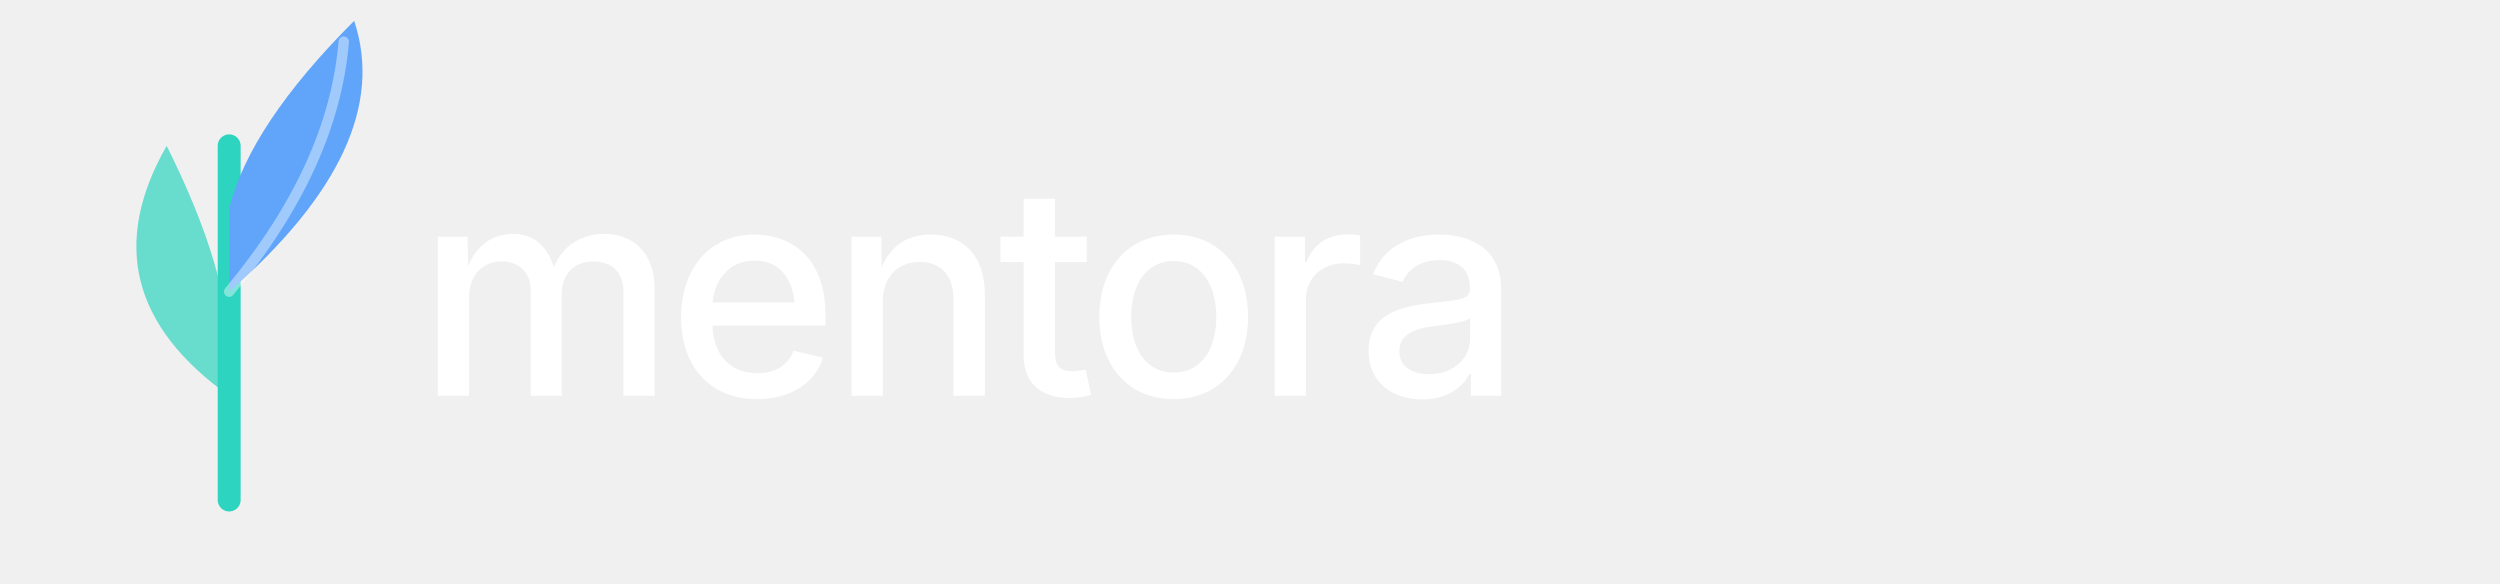
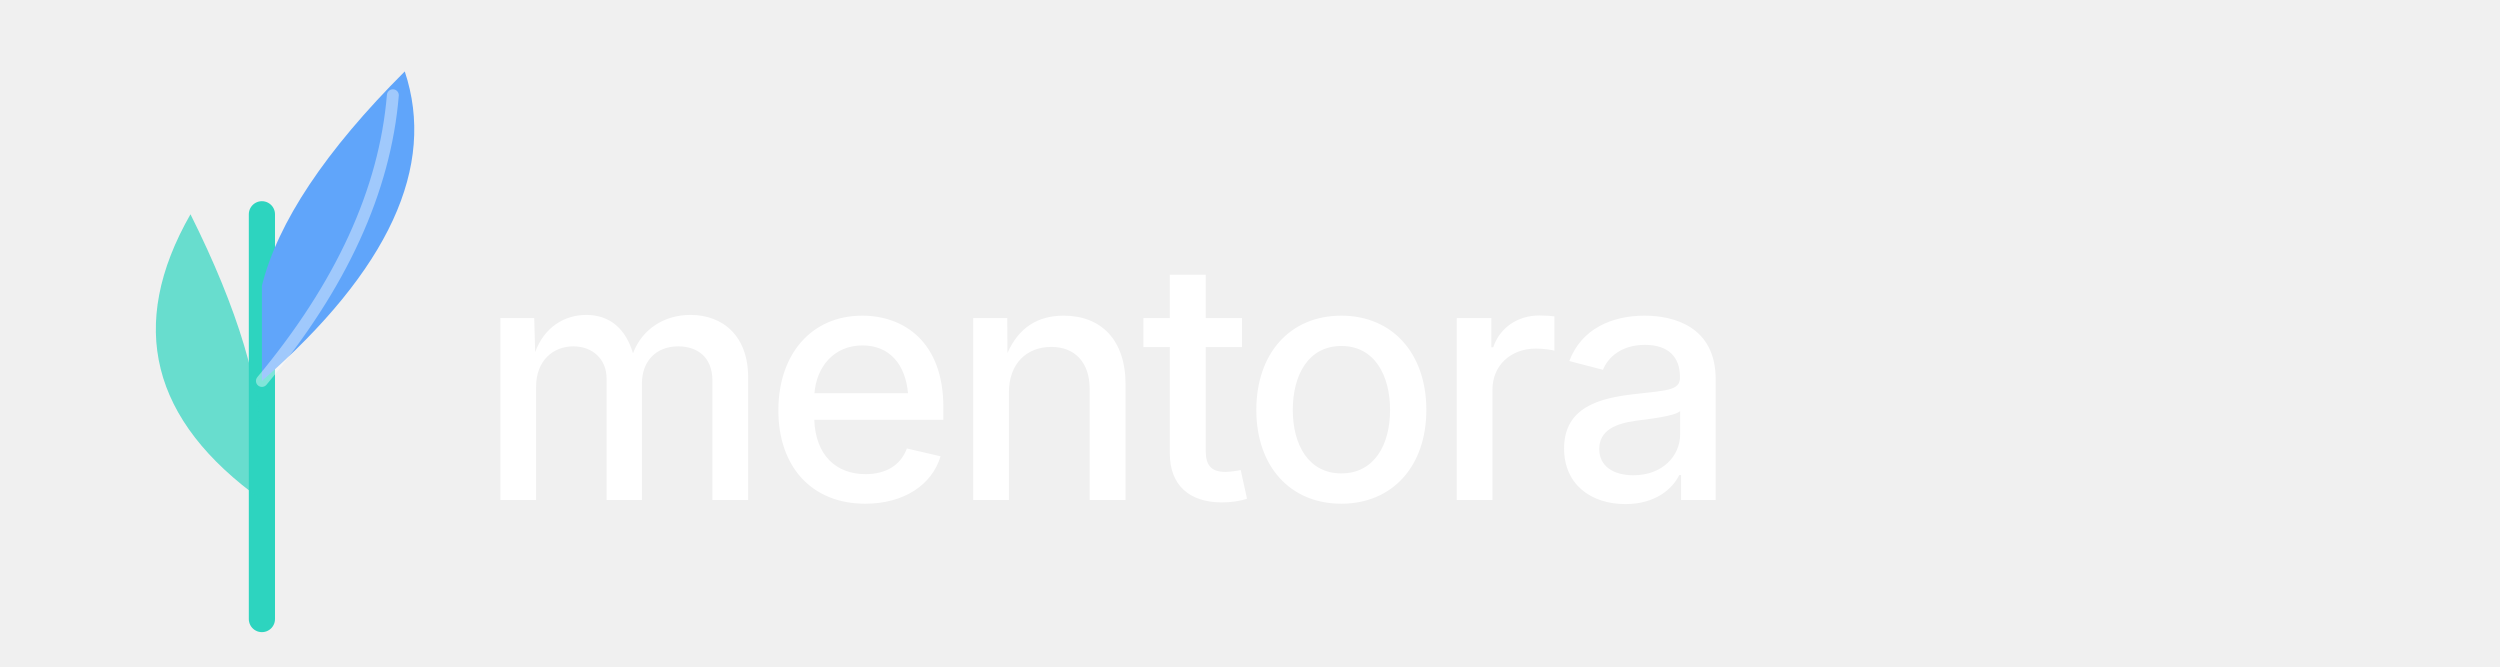
- <svg xmlns="http://www.w3.org/2000/svg" viewBox="0 0 240 56" fill="none">
+ <svg xmlns="http://www.w3.org/2000/svg" viewBox="0 -4 210 56" fill="none">
  <line x1="22" y1="48" x2="22" y2="14" stroke="#2dd4bf" stroke-width="2.2" stroke-linecap="round" />
  <path d="M22 38 Q8 28 16 14 Q22 26 22 34 Z" fill="#2dd4bf" opacity=".7" />
  <path d="M22 28 Q38 14 34 2 Q24 12 22 20 Z" fill="#60a5fa" />
  <path d="M22 28 Q32 16 33 4" stroke="white" stroke-width="1" stroke-linecap="round" fill="none" opacity=".4" />
  <text x="40" y="38" font-family="-apple-system,BlinkMacSystemFont,'Segoe UI',sans-serif" font-size="28" font-weight="500" letter-spacing="-0.8" fill="#ffffff">mentora</text>
</svg>
